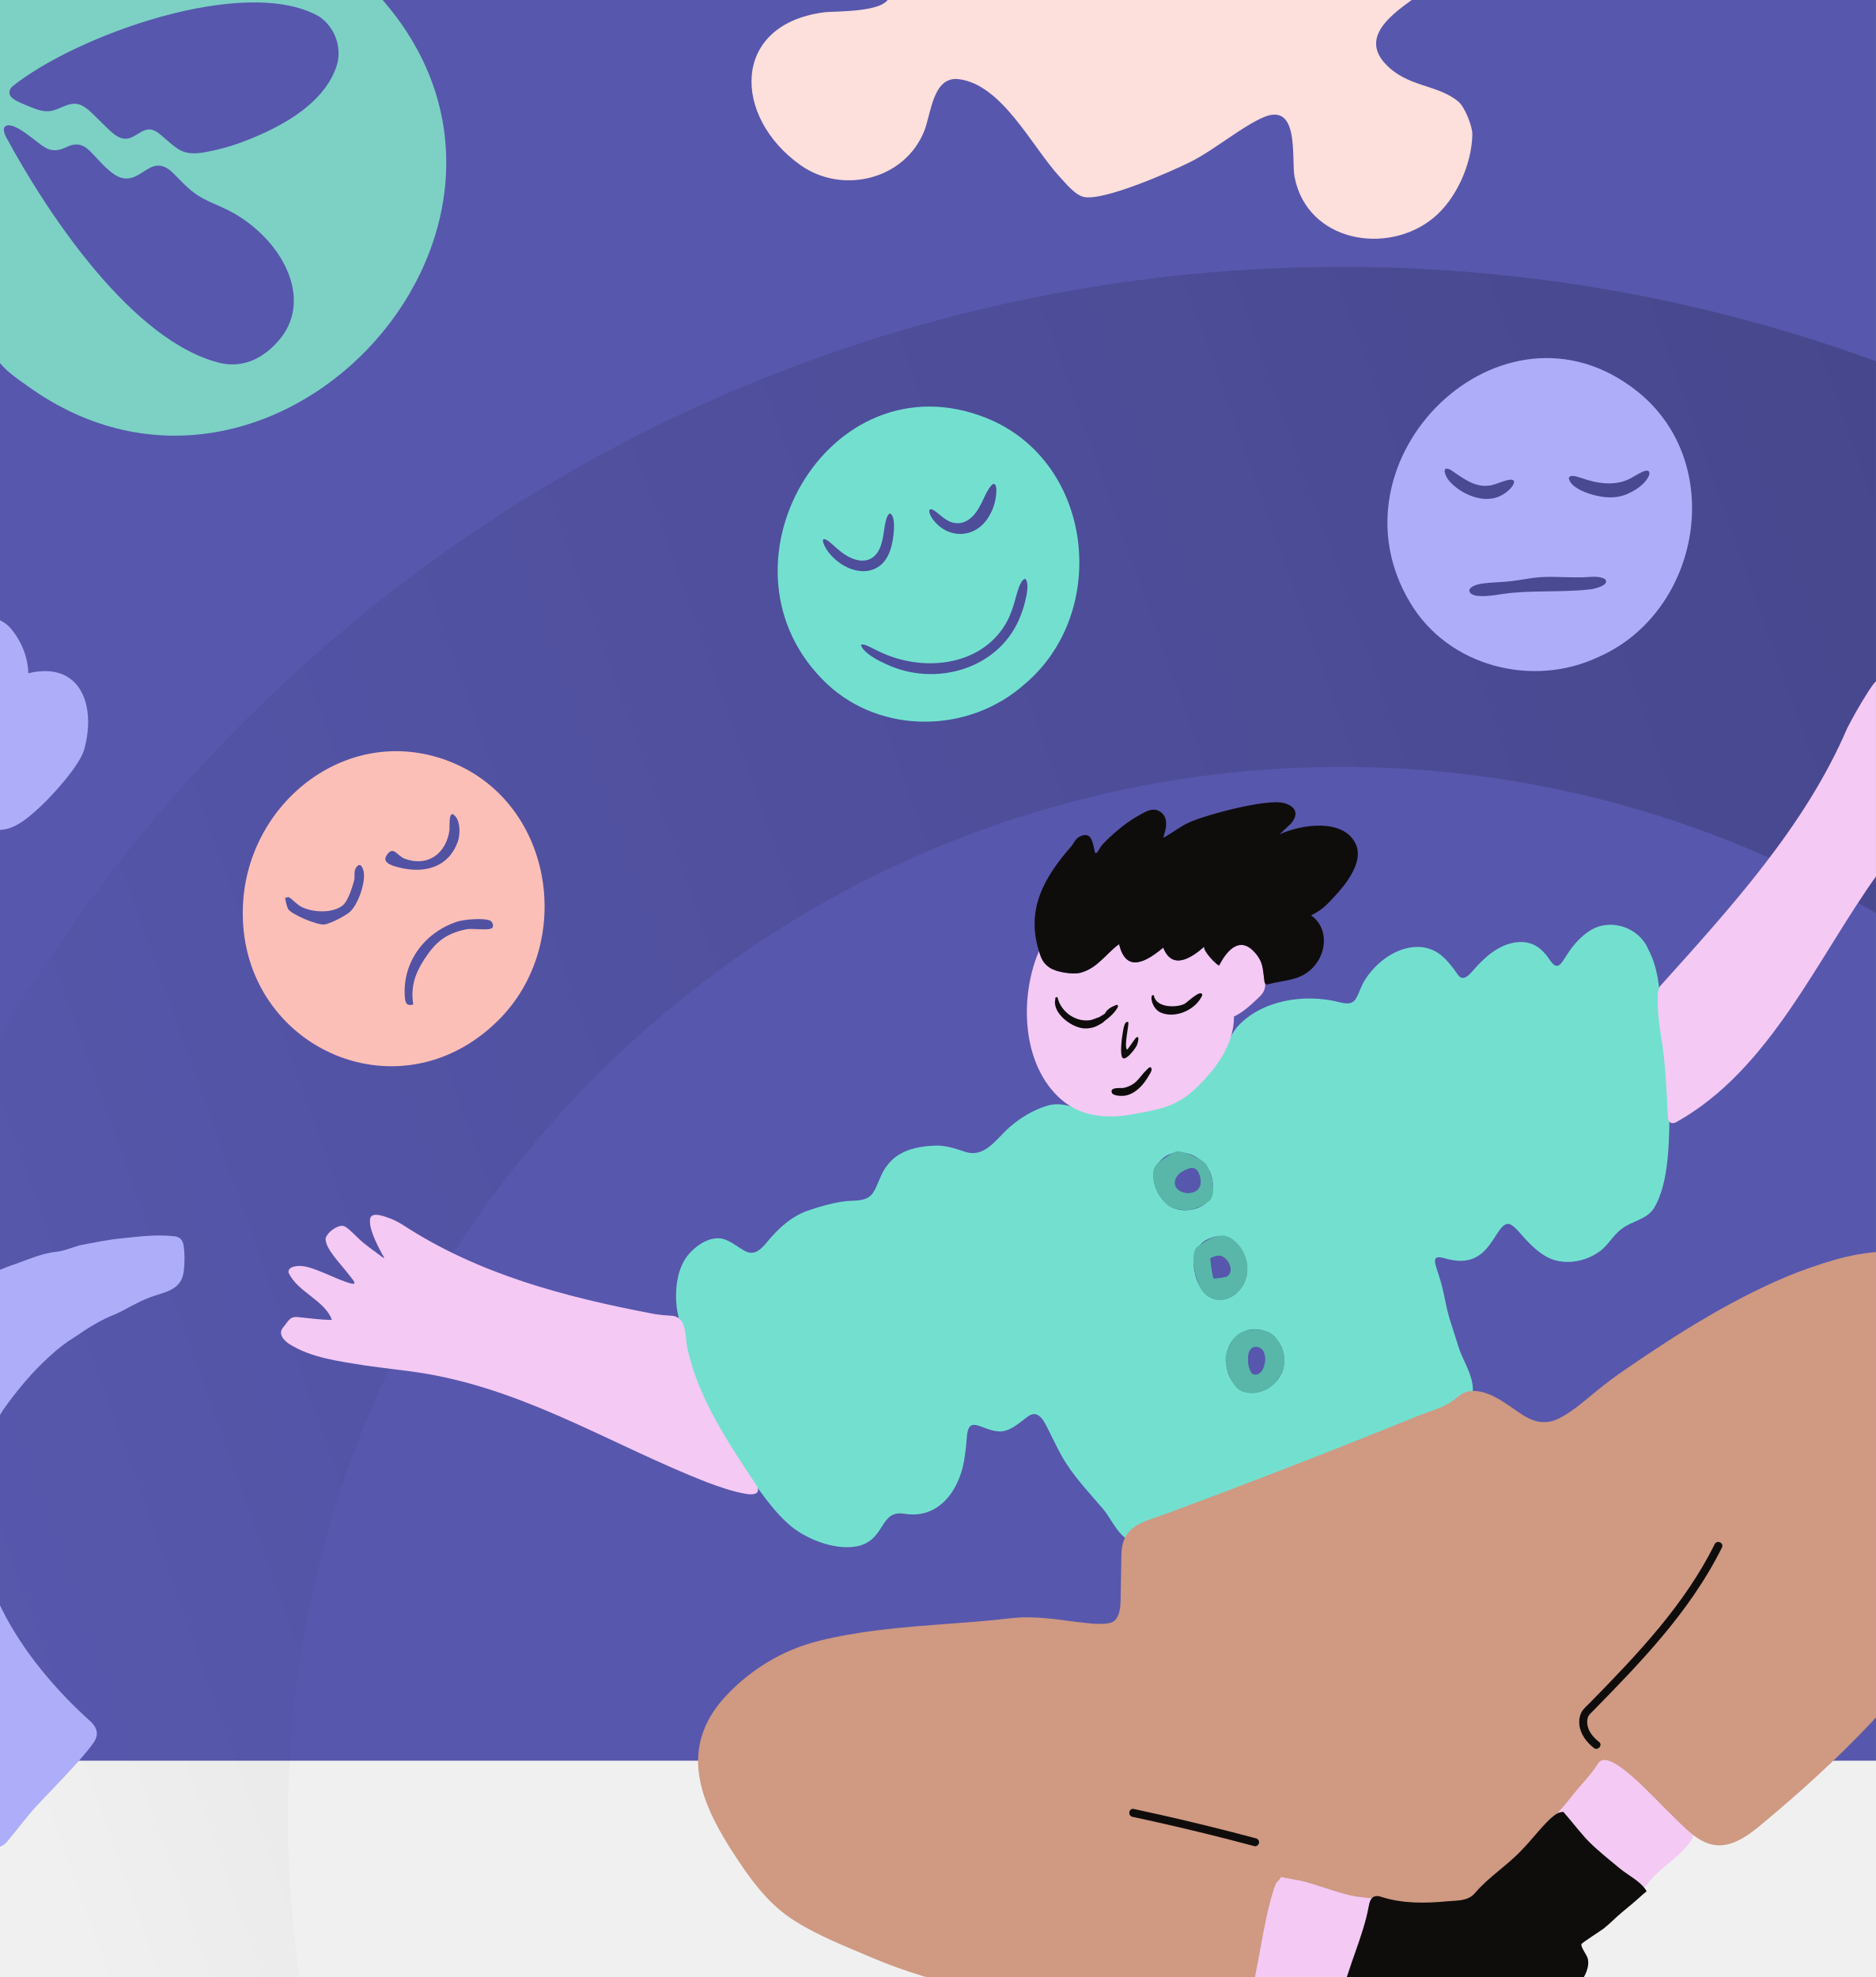
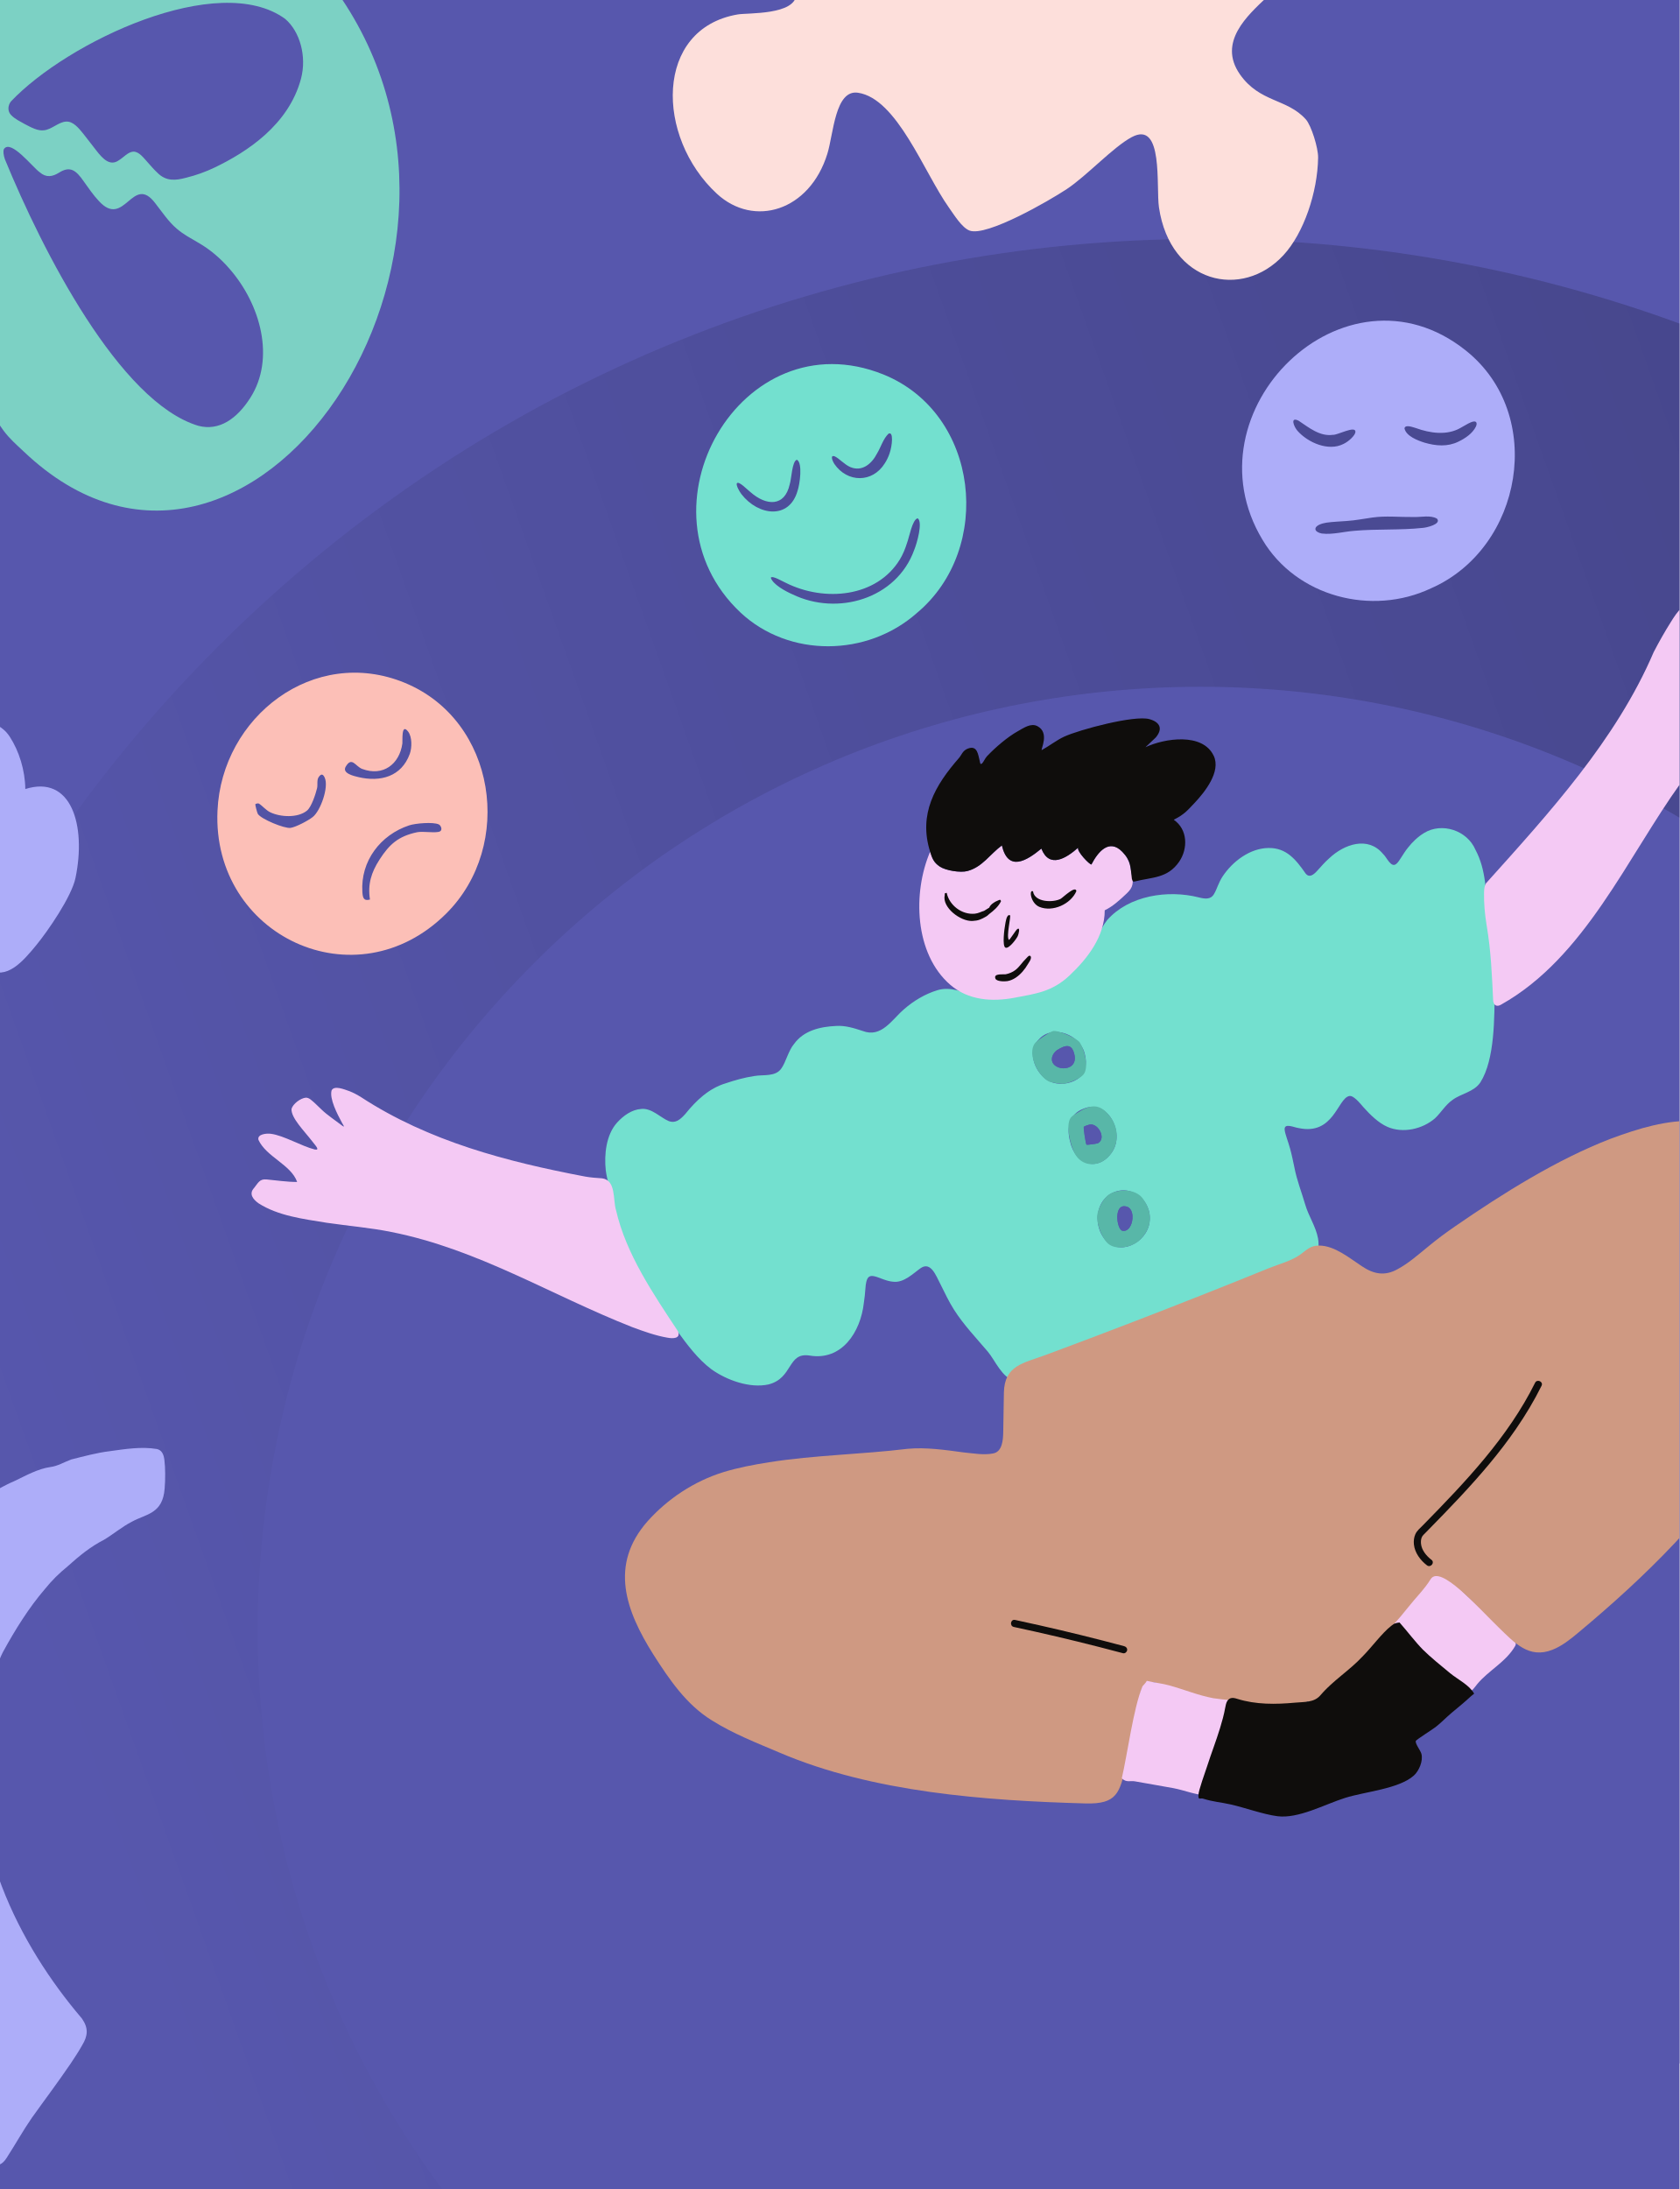
- <svg xmlns="http://www.w3.org/2000/svg" width="630" height="664" viewBox="0 0 630 664" fill="none">
-   <g clip-path="url(#clip0_95_43294)">
-     <rect y="-0.001" width="630" height="591.343" fill="#5757AD" />
-     <path d="M817.564 978.436C613.937 1182.06 284.136 1182.41 80.932 979.203C-122.271 776 -121.927 446.199 81.7 242.572C285.327 38.944 615.128 38.601 818.331 241.804C1021.53 445.007 1021.19 774.809 817.564 978.436ZM200.338 361.21C62.37 499.178 62.137 722.636 199.818 860.317C337.499 997.998 560.957 997.765 698.925 859.797C836.893 721.829 837.126 498.371 699.445 360.69C561.764 223.009 338.306 223.242 200.338 361.21Z" fill="url(#paint0_linear_95_43294)" fill-opacity="0.4" />
-     <path d="M274.077 -59.019C276.645 -60.796 277.91 -63.095 281.075 -64.961C320.851 -88.403 361.162 -128.254 403.767 -146.683C407.565 -148.324 412.551 -150.676 416.654 -150.194C416.758 -150.076 418.843 -148.918 419.329 -148.647C423.402 -143.268 427.491 -137.796 431.755 -132.567C432.415 -131.758 433.629 -131.419 433.92 -131.064C435.008 -129.738 436.238 -128.679 436.917 -127.841C449.249 -112.669 428.537 -111.549 421.288 -104.166C405.73 -88.324 417.513 -64.038 437.804 -61.283C448.964 -59.769 460.734 -66.482 469.285 -73.297C473.938 -77.007 475.435 -82.597 482.959 -76.72C493.595 -62.342 505.128 -48.652 514.25 -33.155C513.973 -31.911 513.041 -29.695 513.066 -28.738C503.249 -15.938 487.496 -9.823 475.038 -0.694C468.167 4.339 456.662 12.035 465.112 21.294C472.537 29.43 482.776 28.193 489.824 34.193C491.908 35.97 494.5 42.399 494.449 45.164C494.258 55.112 489.065 66.827 481.464 73.118C465.955 85.961 438.984 81.273 434.753 59.458C433.59 53.471 436.559 34.404 424.559 39.288C417.549 42.141 407.804 50.321 400.136 54.203C393.552 57.537 370.096 67.877 363.727 66.086C360.859 65.276 357.972 61.654 355.918 59.444C346.588 49.394 336.518 28.233 321.847 26.577C313.245 25.605 312.686 38.309 310.356 44.067C303.706 60.492 282.805 65.326 268.897 55.508C245.935 39.298 245.423 8.246 276.712 4.139C280.562 3.635 298.302 4.386 298.749 -1.65C298.918 -3.917 281.732 -25.804 279.051 -29.917C273.193 -38.887 265.003 -48.992 274.086 -59.008L274.077 -59.019Z" fill="#FDDFDB" />
-     <path d="M124.832 -3.981C199.013 72.742 92.718 190.353 8.934 129.42C6.094 127.389 3.589 125.725 1.327 123.401C-1.803 120.141 -4.333 116.332 -6.856 112.572C-30.938 76.487 -29.547 24.839 4.064 -4.546C37.719 -35.151 91.002 -32.938 124.781 -4.022L124.829 -3.979L124.832 -3.981ZM1.48 42.723C1.093 43.374 1.331 44.508 1.85 45.667C15.92 71.859 44.805 115.251 74.433 122.034C82.232 123.577 88.873 120.026 93.888 114.02C103.328 102.759 97.785 87.236 86.074 77.012C82.65 73.974 78.693 71.459 74.639 69.665C71.805 68.371 68.859 67.244 66.244 65.499C63.258 63.565 60.802 60.751 58.273 58.279C49.713 49.563 46.74 65.751 37.05 57.578C34.964 55.889 33.256 53.934 31.426 51.997C28.486 48.734 26.277 47.515 22.205 49.453C19.682 50.669 17.31 50.973 14.899 49.365C12.248 47.952 4.095 39.849 1.503 42.688L1.482 42.721L1.48 42.723ZM50.039 43.461C52.183 43.412 53.939 45.314 55.556 46.661C56.681 47.638 57.81 48.621 59.014 49.482C62.309 52.046 65.927 51.728 69.82 50.931C73.475 50.249 77.084 49.266 80.579 47.988C92.599 43.568 108.296 35.8 112.915 22.541C115.118 16.183 112.531 9.05 106.993 5.423C81.964 -8.507 25.298 11.96 4.055 29.107C2.834 30.38 2.848 31.977 4.206 33.003C5.716 34.175 7.569 34.802 9.299 35.561C11.729 36.539 14.165 37.562 16.459 37.336C19.291 37.145 21.938 34.992 24.705 34.847C27.417 34.681 29.515 36.693 31.383 38.462C32.976 39.983 34.537 41.601 36.133 43.133C38.623 45.585 41.289 47.681 44.526 45.961C46.304 45.164 48.012 43.536 49.985 43.46L50.041 43.459L50.039 43.461Z" fill="#7CD1C4" />
-     <path d="M-76.743 552.387C-76.156 553.882 -75.482 555.305 -74.925 556.801C-73.528 560.804 -72.394 565.162 -69.737 568.57C-68.712 570.024 -67.742 571.502 -66.811 573.04C-53 596.733 -28.543 612.37 -3.196 620.173C-0.898 620.976 0.988 620.257 2.52 618.378C5.684 614.643 8.617 610.605 11.895 606.982C16.161 602.396 21.769 596.712 26.619 591.248C28.274 589.334 29.554 587.867 30.844 586.091C33.017 583.366 33.204 581.195 30.729 578.466C7.076 557.27 -13.201 527.07 -6.78 493.315C-5.574 489.41 -4.595 485.364 -2.972 481.618C-1.65 478.868 -0.609 475.993 1.094 473.457C5.697 467.018 10.87 460.7 16.771 455.456C19.437 452.918 22.183 450.863 25.367 448.885C29.791 445.84 33.98 443.228 38.957 441.294C42.612 439.62 45.765 437.539 49.523 436.067C54.809 433.84 61.069 433.875 61.766 426.546C62.047 423.998 62.044 420.611 61.663 418.371C61.404 416.755 60.683 415.571 58.85 415.256C53.031 414.517 46.948 415.263 41.095 415.887C36.329 416.326 31.485 417.35 26.755 418.249C24.092 418.987 21.625 420.169 18.875 420.424C14.262 420.916 9.738 422.86 5.437 424.437C1.099 425.846 -2.928 427.697 -7.024 429.612C-10.519 431.131 -14.092 432.686 -17.28 434.86C-28.524 442.106 -40.713 448.687 -49.371 459.262C-51.278 461.811 -53.433 463.563 -55.516 466.083C-57.194 468.135 -58.583 470.527 -60.103 472.636C-61.824 475.076 -63.43 476.969 -65.004 479.382C-68.065 484.325 -70.668 489.785 -72.974 495.29C-74.027 498.068 -75.444 500.7 -76.247 503.577C-77.047 506.826 -77.372 510.298 -78.206 513.493C-78.922 517.228 -79.975 521.12 -79.951 524.999C-80.17 531.597 -79.629 538.195 -78.424 544.655C-77.994 547.231 -77.802 549.901 -76.773 552.325L-76.749 552.388L-76.743 552.387Z" fill="#ADADF9" />
-     <path d="M-6.056 206.697C-2.39 207.053 1.227 208.248 3.695 211.168C7.138 215.243 9.411 220.706 9.494 226.124C26.745 221.937 32.435 236.509 28.317 251.608C26.849 256.989 17.929 266.828 13.71 270.765C8.584 275.549 2.382 281.073 -4.65 277.659C-12.402 273.898 -12.798 264.229 -12.061 256.524C-33.93 263.647 -32.437 237.216 -27.045 223.158C-25.113 218.122 -21.779 211.628 -17.286 208.493C-14.975 206.882 -12.03 206.62 -9.239 206.574C-8.19 206.558 -7.123 206.59 -6.054 206.693L-6.056 206.697Z" fill="#ADADF9" />
-     <g clip-path="url(#clip1_95_43294)">
-       <path d="M415.306 345.1C423.454 335.829 438.108 333.636 449.686 336.577C451.999 337.165 454.247 337.486 455.464 335.19C456.401 333.677 457.102 331.025 458.58 328.785C462.342 323.059 468.912 318.13 475.824 318.044C482.611 317.941 486.144 322.446 489.742 327.589C491.237 329.474 492.909 327.91 494.169 326.528C495.564 325.004 496.973 323.332 498.575 321.948C504.211 316.58 513.158 313.499 518.772 320.236C520.23 321.485 521.824 325.873 523.921 323.888C525.022 322.907 526.324 320.197 528.107 317.981C529.811 315.817 531.861 313.827 534.214 312.408C540.908 308.318 550.352 311.443 553.453 318.682C557.549 326.293 557.352 334.806 558.158 343.146C559.347 352.621 560.684 361.698 560.68 371.155C560.568 381.32 560.812 397.316 555.317 405.959C552.88 409.588 548.17 410.087 544.864 412.534C542.238 414.356 540.593 417.263 538.28 419.448C533.561 423.511 526.209 425.176 520.397 422.609C517.091 421.147 513.959 418.085 511.436 415.247C510.055 413.656 507.675 410.696 506.101 411.082C501.747 411.985 500.33 425.911 487.154 423.091C485.43 422.889 481.572 420.942 481.91 423.812C482.057 425.355 483.235 428.18 483.956 430.868C484.599 433.179 485.052 435.527 485.555 437.873C486.463 442.642 488.269 447.168 489.621 451.812C490.886 456.157 493.612 460.015 494.422 464.49C495.029 467.836 494.329 471.624 491.803 473.899C490.402 475.163 488.594 475.854 486.825 476.512C469.443 483.025 451.805 489.08 434.617 496.08C427.11 499.138 419.878 503.287 412.241 506.422C403.534 509.995 394.775 513.445 385.97 516.77C384.25 517.422 382.433 518.076 380.619 517.77C375.964 516.993 373.274 510.137 370.487 506.866C366.175 501.801 361.506 496.909 357.909 491.281C355.912 488.156 354.363 484.807 352.624 481.334C351.175 478.638 349.249 473.067 345.447 475.561C342.721 477.45 339.071 481.257 335.023 480.716C332.536 480.563 329.773 479.059 328.017 478.68C327.337 478.539 326.637 478.452 326.047 478.831C324.998 479.462 324.729 481.742 324.642 483.178C324.507 484.992 324.335 486.859 324.044 488.668C322.819 499.629 315.766 510.479 303.636 508.4C295.284 507.15 297.587 516.872 288.268 519.247C281.265 520.776 272.608 517.649 266.875 513.564C261.74 509.719 257.717 504.249 253.962 499.085C243.889 484.924 233.844 469.211 230.316 451.894C229.422 447.485 227.849 443.431 227.24 439.007C226.592 433.022 227.353 425.64 231.469 421.049C233.79 418.484 236.983 416.148 240.533 415.921C244.401 415.474 247.884 419.25 250.808 420.449C253.412 421.437 255.128 419.93 257.058 417.819C261.084 412.816 265.885 408.209 272.177 406.317C275.56 405.166 279.285 404.121 282.82 403.592C286.275 402.939 290.935 404.005 293.157 400.655C294.789 398.341 295.788 393.975 297.865 391.541C301.487 386.494 307.689 385.052 313.685 384.787C317.12 384.57 320.413 385.615 323.616 386.676C330.647 389.359 334.522 382.466 339.105 378.528C342.729 375.358 347.059 372.764 351.707 371.364C356.463 369.93 360.956 372.034 365.426 373.434C374.846 375.804 386.532 373.78 395.262 369.473C400.844 366.35 405.699 361.381 409.147 356.068C411.42 352.579 412.663 348.453 415.258 345.17L415.319 345.09L415.306 345.1ZM393.881 405.619C396.954 407.082 401.26 406.631 404.113 404.747C407.123 402.838 407.853 399.023 407.016 395.717C405.61 388.171 395.007 383.851 389.637 389.886C384.904 394.461 388.502 403.096 393.791 405.578L393.883 405.624L393.881 405.619ZM406.331 415.882C401.071 417.909 400.043 422.948 401.394 428.06C403.289 436.873 411.923 439.815 417.224 431.986C422.034 424.768 415.478 411.973 406.429 415.839L406.334 415.875L406.331 415.882ZM416.334 447.936C410.806 451.45 410.397 459.745 414.323 464.68C419.572 471.542 430.283 466.132 431.192 458.398C432.407 450.122 423.891 443.375 416.416 447.882L416.329 447.938L416.334 447.936Z" fill="#73E0CF" />
+ <svg xmlns="http://www.w3.org/2000/svg" width="630" height="821" viewBox="0 0 630 821" fill="none">
+   <g clip-path="url(#clip0_1170_75457)">
+     <rect width="630" height="821" fill="#5757AD" />
+     <rect y="-0.001" width="630" height="773.911" fill="#5757AD" />
+     <path d="M817.564 978.436C613.937 1182.06 284.136 1182.41 80.932 979.203C-122.271 776 -121.927 446.199 81.7 242.572C285.327 38.944 615.128 38.601 818.331 241.804C1021.53 445.008 1021.19 774.809 817.564 978.436ZM200.338 361.21C62.37 499.178 62.137 722.636 199.818 860.317C337.499 997.998 560.957 997.765 698.925 859.797C836.893 721.829 837.126 498.371 699.445 360.69C561.764 223.009 338.306 223.242 200.338 361.21Z" fill="url(#paint0_linear_1170_75457)" fill-opacity="0.4" />
+     <path d="M274.077 -77.24C276.645 -79.566 277.91 -82.575 281.075 -85.017C320.851 -115.696 361.162 -167.85 403.767 -191.969C407.565 -194.117 412.551 -197.195 416.654 -196.564C416.758 -196.41 418.843 -194.894 419.329 -194.539C423.402 -187.499 427.491 -180.338 431.755 -173.495C432.415 -172.436 433.629 -171.992 433.92 -171.528C435.008 -169.792 436.238 -168.407 436.917 -167.31C449.249 -147.453 428.537 -145.987 421.288 -136.325C405.73 -115.592 417.513 -83.809 437.804 -80.203C448.964 -78.222 460.734 -87.007 469.285 -95.926C473.938 -100.782 475.435 -108.097 482.959 -100.406C493.595 -81.588 505.128 -63.672 514.25 -43.391C513.973 -41.763 513.041 -38.862 513.066 -37.61C503.249 -20.858 487.496 -12.855 475.038 -0.908C468.167 5.679 456.662 15.75 465.112 27.869C472.537 38.517 482.776 36.898 489.824 44.75C491.908 47.075 494.5 55.489 494.449 59.107C494.258 72.127 489.065 87.459 481.464 95.693C465.955 112.5 438.984 106.365 434.753 77.815C433.59 69.98 436.559 45.026 424.559 51.418C417.549 55.151 407.804 65.857 400.136 70.937C393.552 75.301 370.096 88.833 363.727 86.489C360.859 85.429 357.972 80.69 355.918 77.797C346.588 64.644 336.518 36.95 321.847 34.782C313.245 33.51 312.686 50.137 310.356 57.673C303.706 79.167 282.805 85.494 268.897 72.646C245.935 51.431 245.423 10.793 276.712 5.417C280.562 4.757 298.302 5.74 298.749 -2.159C298.918 -5.126 281.732 -33.77 279.051 -39.153C273.193 -50.892 265.003 -64.117 274.086 -77.226L274.077 -77.24Z" fill="#FDDFDB" />
+     <path d="M124.832 -5.211C199.013 95.2 92.718 249.122 8.934 169.376C6.094 166.718 3.589 164.54 1.327 161.498C-1.803 157.233 -4.333 152.247 -6.856 147.326C-30.938 100.101 -29.547 32.507 4.064 -5.949C37.719 -46.003 91.002 -43.107 124.781 -5.265L124.829 -5.208L124.832 -5.211ZM1.48 55.913C1.093 56.765 1.331 58.249 1.85 59.765C15.92 94.044 44.805 150.833 74.433 159.71C82.232 161.73 88.873 157.082 93.888 149.222C103.328 134.484 97.785 114.168 86.074 100.787C82.65 96.813 78.693 93.52 74.639 91.172C71.805 89.479 68.859 88.004 66.244 85.72C63.258 83.189 60.802 79.506 58.273 76.271C49.713 64.865 46.74 86.051 37.05 75.354C34.964 73.143 33.256 70.585 31.426 68.05C28.486 63.78 26.277 62.184 22.205 64.721C19.682 66.311 17.31 66.709 14.899 64.606C12.248 62.756 4.095 52.151 1.503 55.867L1.482 55.91L1.48 55.913ZM50.039 56.878C52.183 56.815 53.939 59.303 55.556 61.067C56.681 62.346 57.81 63.631 59.014 64.758C62.309 68.114 65.927 67.699 69.82 66.655C73.475 65.762 77.084 64.476 80.579 62.803C92.599 57.018 108.296 46.852 112.915 29.5C115.118 21.179 112.531 11.844 106.993 7.097C81.964 -11.134 25.298 15.652 4.055 38.093C2.834 39.759 2.848 41.849 4.206 43.191C5.716 44.726 7.569 45.546 9.299 46.54C11.729 47.819 14.165 49.159 16.459 48.863C19.291 48.612 21.938 45.795 24.705 45.605C27.417 45.388 29.515 48.021 31.383 50.336C32.976 52.327 34.537 54.445 36.133 56.45C38.623 59.658 41.289 62.402 44.526 60.151C46.304 59.107 48.012 56.977 49.985 56.877L50.041 56.876L50.039 56.878Z" fill="#7CD1C4" />
+     <path d="M-76.743 722.928C-76.156 724.885 -75.482 726.747 -74.925 728.705C-73.528 733.944 -72.394 739.648 -69.737 744.108C-68.712 746.01 -67.742 747.945 -66.811 749.958C-53 780.966 -28.543 801.431 -3.196 811.643C-0.898 812.694 0.988 811.753 2.52 809.293C5.684 804.405 8.617 799.12 11.895 794.379C16.161 788.377 21.769 780.939 26.619 773.787C28.274 771.283 29.554 769.363 30.844 767.038C33.017 763.471 33.204 760.63 30.729 757.059C7.076 729.319 -13.201 689.795 -6.78 645.619C-5.574 640.508 -4.595 635.213 -2.972 630.31C-1.65 626.712 -0.609 622.949 1.094 619.631C5.697 611.204 10.87 602.935 16.771 596.072C19.437 592.75 22.183 590.06 25.367 587.472C29.791 583.487 33.98 580.068 38.957 577.537C42.612 575.347 45.765 572.622 49.523 570.696C54.809 567.782 61.069 567.828 61.766 558.236C62.047 554.901 62.044 550.468 61.663 547.537C61.404 545.422 60.683 543.873 58.85 543.46C53.031 542.493 46.948 543.469 41.095 544.287C36.329 544.861 31.485 546.201 26.755 547.378C24.092 548.343 21.625 549.89 18.875 550.225C14.262 550.868 9.738 553.411 5.437 555.475C1.099 557.32 -2.928 559.743 -7.024 562.249C-10.519 564.237 -14.092 566.271 -17.28 569.117C-28.524 578.599 -40.713 587.213 -49.371 601.053C-51.278 604.389 -53.433 606.682 -55.516 609.98C-57.194 612.665 -58.583 615.795 -60.103 618.556C-61.824 621.749 -63.43 624.226 -65.004 627.385C-68.065 633.854 -70.668 640.999 -72.974 648.204C-74.027 651.839 -75.444 655.284 -76.247 659.049C-77.047 663.301 -77.372 667.845 -78.206 672.027C-78.922 676.915 -79.975 682.008 -79.951 687.085C-80.17 695.72 -79.629 704.355 -78.424 712.81C-77.994 716.18 -77.802 719.675 -76.773 722.847L-76.749 722.93L-76.743 722.928Z" fill="#ADADF9" />
+     <path d="M-6.056 270.511C-2.39 270.977 1.227 272.541 3.695 276.363C7.138 281.696 9.411 288.845 9.494 295.935C26.745 290.457 32.435 309.527 28.317 329.288C26.849 336.33 17.929 349.207 13.71 354.359C8.584 360.621 2.382 367.85 -4.65 363.381C-12.402 358.459 -12.798 345.806 -12.061 335.721C-33.93 345.043 -32.437 310.452 -27.045 292.054C-25.113 285.464 -21.779 276.964 -17.286 272.862C-14.975 270.753 -12.03 270.41 -9.239 270.35C-8.19 270.329 -7.123 270.371 -6.054 270.506L-6.056 270.511Z" fill="#ADADF9" />
+     <g clip-path="url(#clip1_1170_75457)">
+       <path d="M415.306 345.1C423.454 335.829 438.108 333.636 449.686 336.577C451.999 337.165 454.247 337.486 455.464 335.19C456.401 333.677 457.102 331.025 458.58 328.785C462.342 323.059 468.912 318.13 475.824 318.044C482.611 317.941 486.144 322.446 489.742 327.589C491.237 329.474 492.909 327.91 494.169 326.528C495.564 325.004 496.973 323.332 498.575 321.948C504.211 316.58 513.158 313.499 518.772 320.236C520.23 321.485 521.824 325.873 523.921 323.888C525.022 322.907 526.324 320.197 528.107 317.981C529.811 315.817 531.861 313.827 534.214 312.408C540.908 308.318 550.352 311.443 553.453 318.682C557.549 326.293 557.352 334.806 558.158 343.146C559.347 352.621 560.684 361.698 560.68 371.155C560.568 381.32 560.812 397.316 555.317 405.959C552.88 409.588 548.17 410.087 544.864 412.534C542.238 414.356 540.593 417.263 538.28 419.448C533.561 423.511 526.209 425.176 520.397 422.609C517.091 421.147 513.959 418.085 511.436 415.247C510.055 413.656 507.675 410.696 506.101 411.082C501.747 411.985 500.33 425.911 487.154 423.091C485.43 422.889 481.572 420.942 481.91 423.812C482.057 425.355 483.235 428.18 483.956 430.868C484.599 433.179 485.052 435.527 485.555 437.873C486.463 442.642 488.269 447.168 489.621 451.812C490.886 456.157 493.612 460.015 494.422 464.49C495.029 467.836 494.329 471.624 491.803 473.899C490.402 475.163 488.594 475.854 486.825 476.512C469.443 483.025 451.805 489.08 434.617 496.08C427.11 499.138 419.878 503.287 412.241 506.422C403.534 509.995 394.775 513.445 385.97 516.77C384.25 517.422 382.433 518.076 380.619 517.77C375.964 516.993 373.274 510.137 370.487 506.866C366.175 501.801 361.506 496.909 357.909 491.281C355.912 488.156 354.363 484.807 352.624 481.334C351.175 478.638 349.249 473.067 345.447 475.561C342.721 477.45 339.071 481.257 335.023 480.716C332.536 480.563 329.773 479.059 328.017 478.68C327.337 478.539 326.637 478.452 326.047 478.831C324.998 479.462 324.729 481.742 324.642 483.178C324.507 484.992 324.335 486.859 324.044 488.668C322.819 499.629 315.766 510.479 303.636 508.4C295.284 507.15 297.587 516.872 288.268 519.247C281.265 520.777 272.608 517.649 266.875 513.564C261.74 509.719 257.717 504.249 253.962 499.085C243.889 484.924 233.844 469.211 230.316 451.894C229.422 447.485 227.849 443.431 227.24 439.007C226.592 433.022 227.353 425.64 231.469 421.049C233.79 418.484 236.983 416.148 240.533 415.921C244.401 415.474 247.884 419.25 250.808 420.449C253.412 421.437 255.128 419.93 257.058 417.819C261.084 412.816 265.885 408.209 272.177 406.317C275.56 405.166 279.285 404.121 282.82 403.592C286.275 402.939 290.935 404.005 293.157 400.655C294.789 398.341 295.788 393.975 297.865 391.541C301.487 386.494 307.689 385.052 313.685 384.787C317.12 384.57 320.413 385.615 323.616 386.676C330.647 389.359 334.522 382.466 339.105 378.528C342.729 375.358 347.059 372.764 351.707 371.364C356.463 369.93 360.956 372.034 365.426 373.434C374.846 375.804 386.532 373.78 395.262 369.473C400.844 366.35 405.699 361.381 409.147 356.068C411.42 352.579 412.663 348.453 415.258 345.17L415.319 345.09L415.306 345.1ZM393.881 405.619C396.954 407.082 401.26 406.631 404.113 404.747C407.123 402.838 407.853 399.023 407.016 395.717C405.61 388.171 395.007 383.851 389.637 389.886C384.904 394.461 388.502 403.096 393.791 405.578L393.883 405.624L393.881 405.619ZM406.331 415.882C401.071 417.909 400.043 422.948 401.394 428.06C403.289 436.873 411.923 439.815 417.224 431.986C422.034 424.768 415.478 411.973 406.429 415.839L406.334 415.875L406.331 415.882ZM416.334 447.936C410.806 451.45 410.397 459.745 414.323 464.68C419.572 471.542 430.283 466.132 431.192 458.398C432.407 450.122 423.891 443.375 416.416 447.882L416.329 447.938L416.334 447.936Z" fill="#73E0CF" />
      <path d="M549.867 131.469C580.039 155.528 571.196 205.582 536.773 220.666C514.532 231.157 486.339 223.798 473.619 202.505C444.439 154.131 504.508 95.374 549.782 131.4L549.873 131.474L549.867 131.469ZM487.077 157.769C483.864 156.191 485.33 160.008 486.697 161.564C490.62 166.025 498.364 169.39 503.953 166.504C505.918 165.622 508.416 163.235 508.443 161.995C508.602 159.427 501.584 163.275 500.011 163.084C495.096 163.779 490.993 160.36 487.155 157.812L487.077 157.775L487.077 157.769ZM553.617 158.231C553.227 157.942 552.469 158.064 551.523 158.489C550.369 158.998 549.015 159.89 547.82 160.515C542.768 163.407 536.437 162.479 531.119 160.549C529.982 160.231 527.121 159.095 526.849 160.658C527.435 163.538 531.715 165.187 534.323 166.008C538.647 167.284 543.002 167.625 547.046 165.656C549.6 164.444 552.4 162.55 553.643 159.993C554.01 159.179 553.993 158.542 553.646 158.256L553.612 158.231L553.617 158.231ZM539.021 194.517C536.628 193.096 532.961 194.015 530.209 193.912C525.073 193.984 519.885 193.385 514.837 194.1C511.597 194.534 508.656 195.172 505.129 195.407C502.634 195.612 500.006 195.666 497.544 196.03C496.006 196.271 493.24 197.042 493.444 198.582C493.592 199.252 494.502 199.854 495.838 200.099C499.829 200.604 504.149 199.361 508.176 199.076C516.461 198.345 525.333 198.887 533.564 197.999C535.146 197.932 540.781 196.555 539.061 194.557L539.021 194.522L539.021 194.517Z" fill="#ADADF9" />
      <path d="M331.432 140.468C367.422 155.101 372.801 205.814 343.94 229.909C325.32 246.396 295.987 246.745 277.796 229.753C236.786 191.145 278.081 119.073 331.326 140.427L331.434 140.473L331.432 140.468ZM298.908 172.438C297.094 172.977 296.916 179.657 296.239 181.638C294.357 190.191 287.424 189.748 281.546 184.599C280.588 183.94 276.969 180.032 276.367 181.357C276.142 182.115 277.357 184.367 278.132 185.345C284.447 193.476 296.105 194.961 299.181 184.069C300.013 181.705 301.167 173.617 298.936 172.439L298.902 172.44L298.908 172.438ZM319.011 175.195C316.748 174.252 314.76 171.871 313.057 171.129C311.557 170.626 311.936 172.334 313.006 174.042C317.854 181.07 327.277 181.196 331.894 173.781C332.635 172.644 333.233 171.399 333.672 170.112C334.708 167.209 335.258 161.589 333.287 162.671C331.285 164.575 330.418 167.763 328.967 170.135C327.005 173.953 323.426 176.969 319.105 175.234L319.004 175.192L319.011 175.195ZM344.217 194.397C342.199 194.863 341.052 201.591 340.219 203.721C339.559 205.81 338.761 207.819 337.584 209.776C328.874 224.113 309.243 225.814 294.855 218.635C293.817 218.223 289.596 215.64 289.143 216.705C289.975 219.231 294.564 221.716 297.302 222.922C314.158 231.088 336.329 224.64 342.943 206.239C343.898 203.96 346.264 195.832 344.248 194.403L344.217 194.397Z" fill="#73E0CF" />
      <path d="M557.403 331.312C581.105 304.932 606.208 277.551 620.331 244.575C622.287 240.817 624.511 236.844 626.791 233.251C628.966 229.804 632.363 224.157 636.732 227.98C639.975 230.897 637.56 236.179 636.292 240.178C635.457 244.324 644.628 231.578 648.914 232.099C650.968 232.145 652.895 234.178 653.86 236.049C654.584 237.441 654.161 238.956 653.254 240.167C651.675 242.318 649.575 244.248 647.765 246.16C647.219 246.825 645.844 247.914 646.499 248.829C647.003 249.325 648.08 249.29 648.842 249.314C651.67 249.277 654.55 248.872 657.217 249.14C659.758 249.403 662.295 250.21 664.512 251.473C669.758 254.284 663.412 260.488 659.715 261.18C655.281 262.238 650.248 261.242 646.047 263.337C643.663 264.567 646.476 265.945 647.749 266.606C651.386 268.373 654.756 270.588 656.994 274.114C657.806 275.347 658.411 276.862 657.915 278.319C657.107 280.486 654.917 282.62 652.477 282.61C648.768 282.336 645.211 278.685 641.534 281.772C637.63 285.388 633.969 289.485 630.567 293.56C610.292 321.722 594.542 359.127 563.139 376.762C561.725 377.625 560.446 377.331 560.122 375.495C559.634 365.513 559.334 356.922 557.661 347.006C556.983 342.933 556.623 338.901 556.691 334.778C556.708 333.614 556.84 332.389 557.367 331.399L557.415 331.313L557.403 331.312Z" fill="#F4C9F4" />
-       <path d="M348.9 319.448C349.682 321.947 350.259 323.467 352.48 324.986C354.7 326.504 360.269 327.392 362.869 326.697C368.545 325.189 371.345 320.357 375.818 317.093C378.17 327.1 385.058 322.902 390.64 318.278C393.625 325.926 400.021 321.832 404.418 317.947C403.889 319.348 408.722 324.327 409.408 324.237C411.745 319.726 415.966 314.296 421.003 319.485C422.8 321.338 423.824 323.399 424.17 325.952C424.469 328.164 425.446 330.374 424.535 332.602C424.059 333.76 423.121 334.658 422.206 335.512C419.815 337.749 417.362 340.003 414.406 341.412C414.41 351.169 407.951 359.521 401.183 365.881C394.719 371.952 388.558 372.694 380.617 374.202C372.195 375.798 363.258 375.228 356.467 369.358C343.005 357.725 342.316 334.791 348.908 319.456L348.9 319.448Z" fill="#F4C9F4" />
+       <path d="M348.899 319.448C349.682 321.947 350.259 323.467 352.48 324.986C354.7 326.504 360.269 327.392 362.869 326.697C368.545 325.189 371.345 320.357 375.818 317.093C378.17 327.1 385.058 322.902 390.64 318.278C393.625 325.926 400.021 321.832 404.418 317.947C403.889 319.348 408.722 324.327 409.408 324.237C411.745 319.726 415.966 314.296 421.003 319.485C422.8 321.338 423.824 323.399 424.17 325.953C424.469 328.164 425.446 330.374 424.535 332.602C424.059 333.76 423.121 334.658 422.206 335.512C419.815 337.749 417.362 340.003 414.406 341.412C414.41 351.169 407.951 359.521 401.183 365.881C394.719 371.952 388.558 372.694 380.617 374.202C372.195 375.798 363.258 375.228 356.467 369.358C343.005 357.725 342.316 334.791 348.908 319.456L348.899 319.448Z" fill="#F4C9F4" />
      <path d="M540 588.072C541.476 587.899 544.224 592.473 545.565 593.852C552.096 600.556 559.446 606.595 565.755 613.467C566.973 614.794 569.286 615.718 568.39 617.296C564.993 623.298 558.396 626.485 554.119 631.655C553.453 632.457 552.06 634.631 550.846 634.603C549.771 634.582 549.051 633.063 548.344 632.374C546.291 630.371 543.673 629.057 541.468 627.242C538.637 624.912 534.319 621.408 531.833 618.915C529.093 616.169 526.086 612.142 523.391 609.117C523.107 608.8 522.539 608.624 522.549 608.038L539.579 588.229C539.723 588.203 539.858 588.09 540 588.072Z" fill="#F4C9F4" />
-       <path d="M666.027 434.457C662.282 430.3 657.164 428.097 652.111 425.836C647.065 423.486 642.021 420.731 636.36 420.408C625.191 419.945 614.808 423.185 604.234 427.077C584.043 434.841 563.655 447.655 545.993 459.836C542.311 462.36 539.046 464.78 535.32 467.874C531.856 470.693 528.265 473.862 524.34 475.963C519.505 478.717 515.296 477.882 510.87 474.914C506.246 471.876 500.661 467.177 494.85 467.155C491.503 467.147 490.197 468.774 487.764 470.53C484.444 472.925 479.758 474.1 475.977 475.639C458.996 482.539 441.956 489.279 424.85 495.86C413.985 500.043 403.094 504.156 392.18 508.209C383.903 511.28 376.804 512.046 376.579 522.276C376.483 526.677 376.428 532.718 376.33 537.16C376.281 540.186 375.937 544.502 372.556 545.122C369.008 545.833 365.068 545.075 361.456 544.737C354.528 543.801 347.391 542.75 340.417 543.39C323.163 545.496 305.645 545.714 288.433 548.437C282.685 549.351 276.8 550.452 271.222 552.176C260.407 555.559 250.51 562.08 242.944 570.525C228.488 586.916 234.668 604.016 245.119 620.588C251.075 629.902 257.447 639.336 267.03 645.24C275.062 650.289 283.825 653.668 292.569 657.397C327.413 672.262 369.635 675.342 407.199 676.395C419.141 676.729 419.982 672.29 422.382 662.232C423.406 656.601 424.485 650.978 425.622 645.373C426.178 642.638 426.742 639.906 427.329 637.176C427.756 635.168 428.076 632.395 430.117 631.333C431.164 630.789 432.443 630.758 433.553 631.149C435.711 631.903 437.704 632.765 439.899 633.465C442.734 634.366 445.625 635.082 448.464 635.976C450.92 636.688 453.406 637.28 455.799 637.621C461.837 638.483 467.012 638.724 473.335 639.354C478.44 639.593 484.174 640.356 489.025 638.841C489.567 638.656 490.119 638.393 490.672 638.085C490.709 638.214 490.734 638.358 490.75 638.54C491.454 638.529 494.991 639.078 495.161 638.815C495.224 638.723 494.875 637.541 495.33 636.618C495.533 636.212 496.908 634.45 498.11 632.958C504.943 628.153 510.707 621.978 516.513 615.873C520.84 611.477 524.493 607.571 528.301 602.735C531.01 599.284 534.445 595.927 536.664 592.277C540.263 586.633 554.463 602.944 562.203 610.413C568.128 616.133 573.537 622.245 582.355 618.755C585.961 617.327 589.044 614.849 592.022 612.365C616.67 591.807 642.132 567.289 658.299 539.326C661.505 533.79 663.556 527.668 666.284 521.83C667.397 519.395 668.515 516.959 669.473 514.457C671.311 509.647 672.65 504.662 674.485 499.859C677.047 493.438 678.778 486.87 679.072 479.89C679.653 464.443 676.691 446.298 666.034 434.46L666.027 434.457Z" fill="#CF9982" />
+       <path d="M666.027 434.457C662.282 430.3 657.164 428.097 652.111 425.836C647.065 423.486 642.021 420.731 636.36 420.408C625.191 419.945 614.808 423.185 604.234 427.077C584.043 434.841 563.655 447.655 545.993 459.836C542.311 462.36 539.046 464.78 535.32 467.874C531.856 470.693 528.265 473.862 524.34 475.963C519.505 478.717 515.296 477.882 510.87 474.914C506.246 471.876 500.661 467.177 494.85 467.155C491.503 467.147 490.197 468.774 487.764 470.53C484.444 472.925 479.758 474.1 475.977 475.639C458.996 482.539 441.956 489.279 424.85 495.86C413.985 500.043 403.094 504.156 392.18 508.209C383.903 511.28 376.804 512.046 376.579 522.276C376.483 526.677 376.428 532.718 376.33 537.16C376.281 540.186 375.937 544.502 372.556 545.122C369.008 545.833 365.068 545.075 361.456 544.737C354.528 543.801 347.391 542.75 340.417 543.39C323.163 545.496 305.645 545.714 288.433 548.437C282.685 549.351 276.8 550.452 271.222 552.176C260.407 555.559 250.51 562.08 242.944 570.525C228.488 586.916 234.668 604.016 245.119 620.588C251.075 629.902 257.447 639.336 267.03 645.24C275.062 650.289 283.825 653.668 292.569 657.397C327.413 672.262 369.635 675.342 407.199 676.395C419.141 676.729 419.982 672.29 422.382 662.232C423.406 656.601 424.485 650.978 425.622 645.373C426.178 642.638 426.742 639.905 427.329 637.176C427.756 635.168 428.076 632.395 430.117 631.333C431.164 630.789 432.443 630.758 433.553 631.149C435.711 631.903 437.704 632.765 439.899 633.465C442.734 634.366 445.625 635.082 448.464 635.976C450.92 636.688 453.406 637.28 455.799 637.621C461.837 638.483 467.012 638.724 473.335 639.354C478.44 639.593 484.174 640.356 489.025 638.841C489.567 638.656 490.119 638.393 490.672 638.085C490.709 638.214 490.734 638.358 490.751 638.54C491.454 638.529 494.991 639.078 495.161 638.815C495.224 638.723 494.875 637.541 495.33 636.618C495.533 636.212 496.908 634.45 498.11 632.958C504.943 628.153 510.707 621.978 516.513 615.873C520.84 611.477 524.493 607.571 528.301 602.735C531.01 599.284 534.445 595.927 536.664 592.277C540.263 586.633 554.463 602.944 562.203 610.413C568.128 616.133 573.537 622.245 582.355 618.755C585.961 617.327 589.044 614.849 592.022 612.365C616.67 591.807 642.132 567.289 658.299 539.326C661.505 533.79 663.556 527.668 666.284 521.83C667.397 519.395 668.515 516.959 669.473 514.457C671.311 509.647 672.65 504.662 674.485 499.859C677.047 493.438 678.778 486.87 679.072 479.89C679.653 464.443 676.691 446.299 666.034 434.46L666.027 434.457Z" fill="#CF9982" />
      <path d="M461.139 637.573C460.837 637.651 455.908 637.073 455.147 636.928C449.528 635.876 444.127 633.648 438.66 632.129C435.941 631.372 432.946 631.084 430.195 630.408C429.862 631.154 428.616 632.326 428.561 632.455C425.15 640.658 422.942 657.835 420.804 666.974C422.542 668.667 424 667.787 425.703 668.1C430.536 668.988 435.414 669.767 440.238 670.676C444.069 671.401 448.127 673.057 451.948 673.328C452.886 673.395 453.595 673.4 452.963 672.254C451.91 671.922 451.246 672.974 451.3 670.973C451.35 669.254 453.771 662.669 454.409 660.691C456.785 653.295 459.435 647.263 460.926 639.575C461.045 638.96 461.54 638.388 461.141 637.578L461.139 637.573Z" fill="#F4C9F4" />
      <path d="M416.242 447.845C419.809 445.792 426.031 445.934 428.618 449.433C432.524 454.712 432.37 460.213 427.697 464.95C425.095 467.585 419.328 468.956 416.14 466.8C413.501 465.015 411.254 458.998 411.582 455.834C411.845 453.306 414.016 449.13 416.247 447.843L416.242 447.845ZM422.802 452.603C417.587 450.859 418.82 461.019 420.967 461.573C424.863 462.581 426.399 453.803 422.802 452.603Z" fill="#58B7A8" />
      <path d="M406.336 416.079C410.678 413.857 413.584 415.04 416.437 418.794C420.007 423.491 419.779 430.126 415.452 434.214C411.583 437.875 405.71 437.46 403.14 432.596C401.649 429.773 399.251 421.051 402.129 418.695C402.807 418.141 405.461 416.519 406.324 416.078L406.336 416.079ZM407.601 429.343C407.787 429.445 411.451 428.988 411.868 428.758C415.057 427.04 412.064 421.256 408.794 421.76C408.346 421.83 406.673 422.407 406.545 422.632C406.376 422.929 407.251 429.154 407.596 429.345L407.601 429.343Z" fill="#58B7A8" />
      <path d="M393.624 405.679C389.545 403.997 385.244 395.327 388.163 391.353C388.963 390.267 393.6 387.165 394.839 386.755C396.713 386.132 403.986 389.403 405.058 390.996C406.78 393.567 408.533 400.19 406.526 402.889C405.278 404.564 401.073 406.175 399.024 406.482C398.11 406.617 394.432 406.012 393.629 405.678L393.624 405.679ZM396.594 393.811C395.857 394.268 395.051 395.276 394.777 396.12C392.964 401.685 404.505 402.826 403.075 395.723C402.206 391.413 399.893 391.761 396.594 393.811Z" fill="#58B7A8" />
      <path d="M151.867 256.102C117.767 242.055 83.166 268.848 81.584 304.058C79.479 350.978 133.475 376.436 167.414 342.609C193.025 317.082 186.158 270.233 151.862 256.104L151.867 256.102ZM117.311 306.429C115.635 307.766 111.057 310.184 109 310.499C106.76 310.843 97.91 307.199 96.711 305.249C96.433 304.794 95.691 301.806 95.771 301.639C95.827 301.527 96.691 301.137 97.163 301.423C98.382 302.168 99.756 303.881 101.381 304.657C105.208 306.491 111.706 306.838 115.143 304.04C116.846 302.653 118.386 297.868 118.933 295.644C119.262 294.306 118.736 292.573 119.577 291.398C120.482 290.137 121.171 290.24 121.821 291.693C123.4 295.213 120.252 304.089 117.316 306.427L117.311 306.429ZM164.986 311.848C163.426 312.56 158.582 311.676 156.438 312.138C149.405 313.65 146.081 316.629 142.353 322.417C139.277 327.197 137.875 331.662 138.783 337.379C136.339 338.049 136.068 336.586 135.932 334.503C135.206 323.007 142.679 313.119 153.507 309.555C155.809 308.795 162.427 308.208 164.593 309.198C165.403 309.564 166.129 311.331 164.986 311.848ZM153.716 282.748C150.599 291.31 142.698 293.385 134.466 291.463C132.685 291.048 128.225 290.027 129.68 287.545C132.001 283.587 133.314 287.435 135.869 288.396C143.635 291.307 149.847 286.671 150.936 278.853C151.068 277.908 150.454 270.941 153.101 274.4C154.625 276.395 154.553 280.445 153.716 282.748Z" fill="#FCBFB7" />
      <path d="M231.042 453.752C229.907 449.86 231.107 442.617 225.85 441.938C223.796 441.802 221.606 441.653 219.558 441.286C190.045 435.694 160.836 428.054 135.482 411.52C133.998 410.6 132.66 409.872 131.088 409.253C129.017 408.535 125.384 407.006 124.39 408.951C123.526 412.069 126.477 417.772 128.318 421.167C128.838 422.103 129.697 423.215 128.03 421.942C125.646 420.107 122.728 418.187 120.652 416.181C119.411 415.011 117.696 413.27 116.481 412.353C115.946 411.958 115.363 411.662 114.693 411.689C112.719 411.888 109.903 413.981 109.354 415.892C109.126 419.263 114.123 424.147 117.193 428.146C118.317 429.633 120.197 431.524 118.068 431.124C113.066 429.859 106.362 425.833 101.623 425.242C100.055 425.015 96.4 425.315 96.952 427.518C99.899 433.93 109.2 436.823 111.464 443.301C107.662 443.313 103.749 442.705 99.936 442.35C97.335 442.109 96.792 443.744 95.302 445.565C93.237 447.789 94.977 449.858 96.961 451.293C104.354 456.021 113.636 457.164 122.617 458.618C130.873 459.824 138.917 460.463 146.801 462.064C179.491 468.572 206.565 485.71 237.154 497.744C241.223 499.264 246.067 500.992 250.404 501.711C252.265 502.068 255.445 502.162 254.339 499.316C245.156 485.445 234.83 470.328 231.071 453.844L231.05 453.743L231.042 453.752Z" fill="#F4C9F4" />
      <path d="M387.502 334.306C388.097 338.479 395.04 338.581 397.857 337.121C398.637 336.716 403.512 331.894 403.772 334.233C401.659 339.1 394.874 342.181 389.901 340.135C386.543 338.749 385.934 333.406 387.504 334.311L387.502 334.306Z" fill="#0F0D0C" />
      <path d="M386.523 358.569C386.691 358.729 386.758 359.018 386.736 359.249C386.661 360.075 386.021 360.839 385.624 361.535C385.029 362.572 384.334 363.556 383.543 364.45C382.056 366.127 380.127 367.599 377.871 367.977C376.83 368.153 373.848 368.145 373.404 367.044C372.552 364.925 376.487 365.576 377.305 365.397C378.59 365.124 379.819 364.626 380.87 363.83C382.462 362.621 383.465 360.855 384.91 359.495C385.189 359.232 385.712 358.552 386.07 358.458C386.268 358.407 386.414 358.461 386.526 358.562L386.523 358.569Z" fill="#0F0D0C" />
      <path d="M455.289 283.481C451.17 274.686 436.836 276.88 429.685 280.25L433.539 276.607C436.316 273.324 435.126 270.834 431.186 269.722C425.548 268.13 404.867 273.674 399.211 276.277C396.362 277.589 393.551 279.817 390.779 281.323C390.307 281.174 393.87 274.774 389.128 272.34C386.701 271.092 384.016 273.017 381.795 274.254C377.906 276.422 373.314 280.38 370.234 283.633C369.55 284.356 368.853 285.916 368.418 286.295C367.643 286.972 367.676 286.035 367.546 285.547C366.932 283.254 366.719 279.373 363.1 280.749C361.056 281.527 360.728 283.144 359.76 284.252C350.763 294.525 344.46 305.289 348.905 319.446C349.689 321.951 350.264 323.465 352.485 324.984C354.729 326.522 360.274 327.39 362.874 326.696C368.55 325.187 371.35 320.355 375.824 317.091C378.175 327.098 385.063 322.901 390.645 318.277C393.63 325.924 400.026 321.831 404.423 317.945C403.894 319.346 408.728 324.325 409.413 324.235C411.75 319.724 415.971 314.295 421.008 319.484C424.436 323.018 424.009 325.351 424.588 329.603C424.625 329.869 424.838 330.166 424.902 330.445C424.937 330.432 424.987 330.767 425.687 330.592C432.192 328.951 437.975 329.48 442.306 323.211C445.694 318.302 445.559 311.06 440.301 307.454C444.188 305.419 445.025 304.417 448.044 301.215C451.886 297.142 458.092 289.444 455.299 283.477L455.289 283.481Z" fill="#0F0D0C" />
      <path d="M381.538 348.511C381.046 348.889 378.687 352.654 378.473 352.523C377.34 351.273 379.372 343.492 378.859 343.278C377.533 342.721 377.196 346.122 377.055 346.814C376.775 348.179 375.882 354.835 377.154 355.417C378.433 356.002 381.263 352.186 381.785 351.073C382.059 350.491 382.896 347.469 381.54 348.516L381.538 348.511Z" fill="#0F0D0C" />
      <path d="M374.182 337.811C373.114 338.209 371.468 339.29 371.089 340.418L369.141 341.623C367.943 341.961 367.05 342.55 365.686 342.687C360.838 343.169 356.109 339.572 355.121 334.866C354.063 335.015 354.491 335.244 354.378 335.753C353.351 340.365 360.296 345.636 364.791 345.417C367.016 345.308 368.088 344.8 369.932 343.731C370.571 343.362 370.682 343.109 371.038 342.84C372.802 341.509 374.468 340.067 375.485 338.062C375.321 337.085 374.825 337.578 374.188 337.815L374.182 337.811Z" fill="#0F0D0C" />
      <path d="M422.802 452.603C426.399 453.803 424.863 462.581 420.967 461.572C418.819 461.014 417.587 450.859 422.802 452.603Z" fill="#5757AD" />
      <path d="M407.601 429.344C407.251 429.154 406.383 422.932 406.55 422.63C406.678 422.406 408.35 421.823 408.799 421.758C412.069 421.254 415.059 427.045 411.873 428.757C411.455 428.981 407.792 429.443 407.606 429.342L407.601 429.344Z" fill="#5757AD" />
      <path d="M396.594 393.812C399.888 391.763 402.206 391.413 403.075 395.723C404.505 402.826 392.964 401.686 394.777 396.12C395.051 395.276 395.862 394.267 396.594 393.812Z" fill="#5757AD" />
      <path d="M543.915 627.501C540.952 625.061 536.437 621.395 533.832 618.782C530.965 615.912 527.814 611.693 524.998 608.53C523.542 608.65 522.947 608.952 521.841 609.814C518.421 612.475 514.372 618.028 511.045 621.339C506.138 626.596 500.013 630.298 495.318 635.818C492.952 638.599 489.33 638.265 485.795 638.594C478.576 639.268 471.088 639.357 464.101 637.16C463.61 637.006 463.11 636.844 462.593 636.82C460.352 636.73 459.907 638.785 459.602 640.479C459.139 643.066 458.431 645.623 457.663 648.129C456.188 652.964 454.344 657.679 452.798 662.495C452.131 664.564 449.595 671.454 449.546 673.253C449.487 675.346 450.18 674.249 451.283 674.592C455.257 675.839 457.89 675.921 461.621 676.762C467.041 677.985 473.764 680.469 479.153 681.178C487.038 682.219 496.954 676.712 504.59 674.308C512.036 671.962 524.704 670.948 530.324 665.968C532.319 664.198 533.932 660.362 533.184 657.741C532.821 656.461 530.842 654.026 531.078 652.973C531.176 652.532 537.367 648.64 538.482 647.773C540.658 646.09 542.574 644.035 544.606 642.349C547.107 640.27 549.442 638.374 551.827 636.15C552.158 635.844 552.594 635.59 552.986 635.216C551.158 631.948 546.878 629.941 543.908 627.498L543.915 627.501Z" fill="#0F0D0C" />
      <path d="M575.833 518.633C570.8 528.793 564.259 538.105 557.048 546.828C549.76 555.637 541.805 563.866 533.806 572.021C532.784 573.063 531.535 574.059 530.927 575.416C530.393 576.602 530.248 577.974 530.384 579.259C530.713 582.395 532.835 585.228 535.28 587.09C536.643 588.129 538.346 586.068 536.975 585.021C535.101 583.591 533.299 581.448 533.047 579.026C532.951 578.092 533.019 577.05 533.51 576.223C533.75 575.825 534.159 575.467 534.494 575.126C535.012 574.602 535.528 574.073 536.04 573.546C539.906 569.601 543.757 565.645 547.532 561.608C555.126 553.484 562.419 545.039 568.721 535.867C572.263 530.714 575.491 525.346 578.266 519.742C579.031 518.195 576.598 517.087 575.831 518.628L575.833 518.633Z" fill="#0F0D0C" />
      <path d="M421.716 617.416C411.164 614.595 400.557 611.977 389.905 609.576C386.859 608.89 383.813 608.22 380.762 607.565C379.076 607.206 378.624 609.839 380.305 610.2C390.984 612.489 401.617 614.978 412.201 617.684C415.223 618.459 418.243 619.246 421.26 620.051C421.957 620.237 422.69 619.633 422.806 618.962C422.938 618.199 422.418 617.6 421.716 617.416Z" fill="#0F0D0C" />
    </g>
  </g>
  <defs>
-     <linearGradient id="paint0_linear_95_43294" x1="1679.27" y1="407.649" x2="80.014" y2="976.623" gradientUnits="userSpaceOnUse">
+     <linearGradient id="paint0_linear_1170_75457" x1="1679.27" y1="407.649" x2="80.014" y2="976.623" gradientUnits="userSpaceOnUse">
      <stop />
      <stop offset="0.967" stop-opacity="0" />
    </linearGradient>
-     <clipPath id="clip0_95_43294">
-       <rect width="630" height="664" fill="white" />
+     <clipPath id="clip0_1170_75457">
+       <rect width="630" height="821" fill="white" />
    </clipPath>
-     <clipPath id="clip1_95_43294">
+     <clipPath id="clip1_1170_75457">
      <rect width="621.223" height="621.223" fill="white" transform="translate(0 226.999) rotate(-20.4255)" />
    </clipPath>
  </defs>
</svg>
